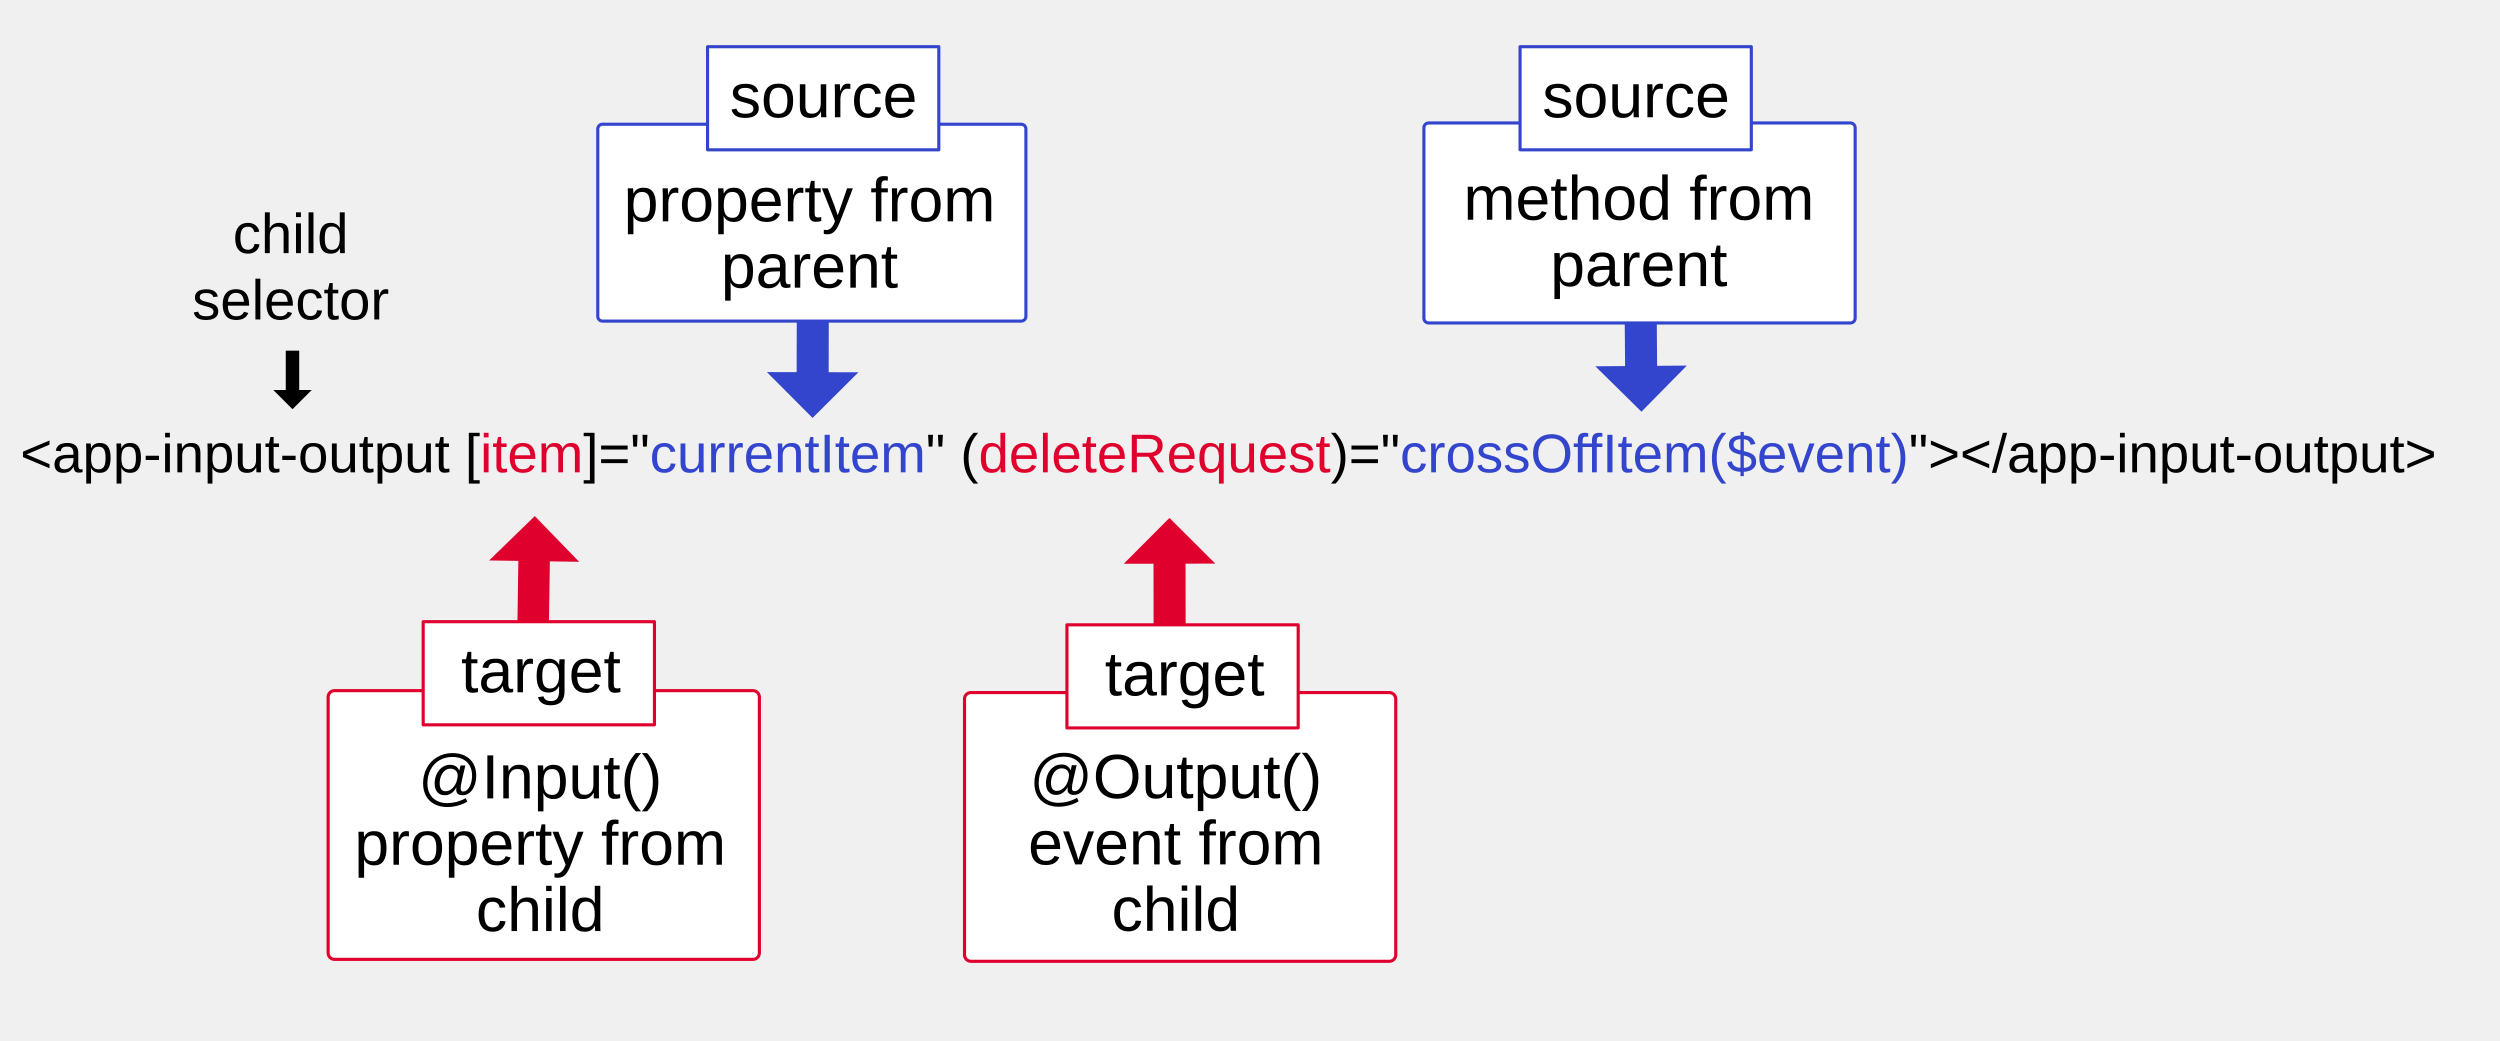
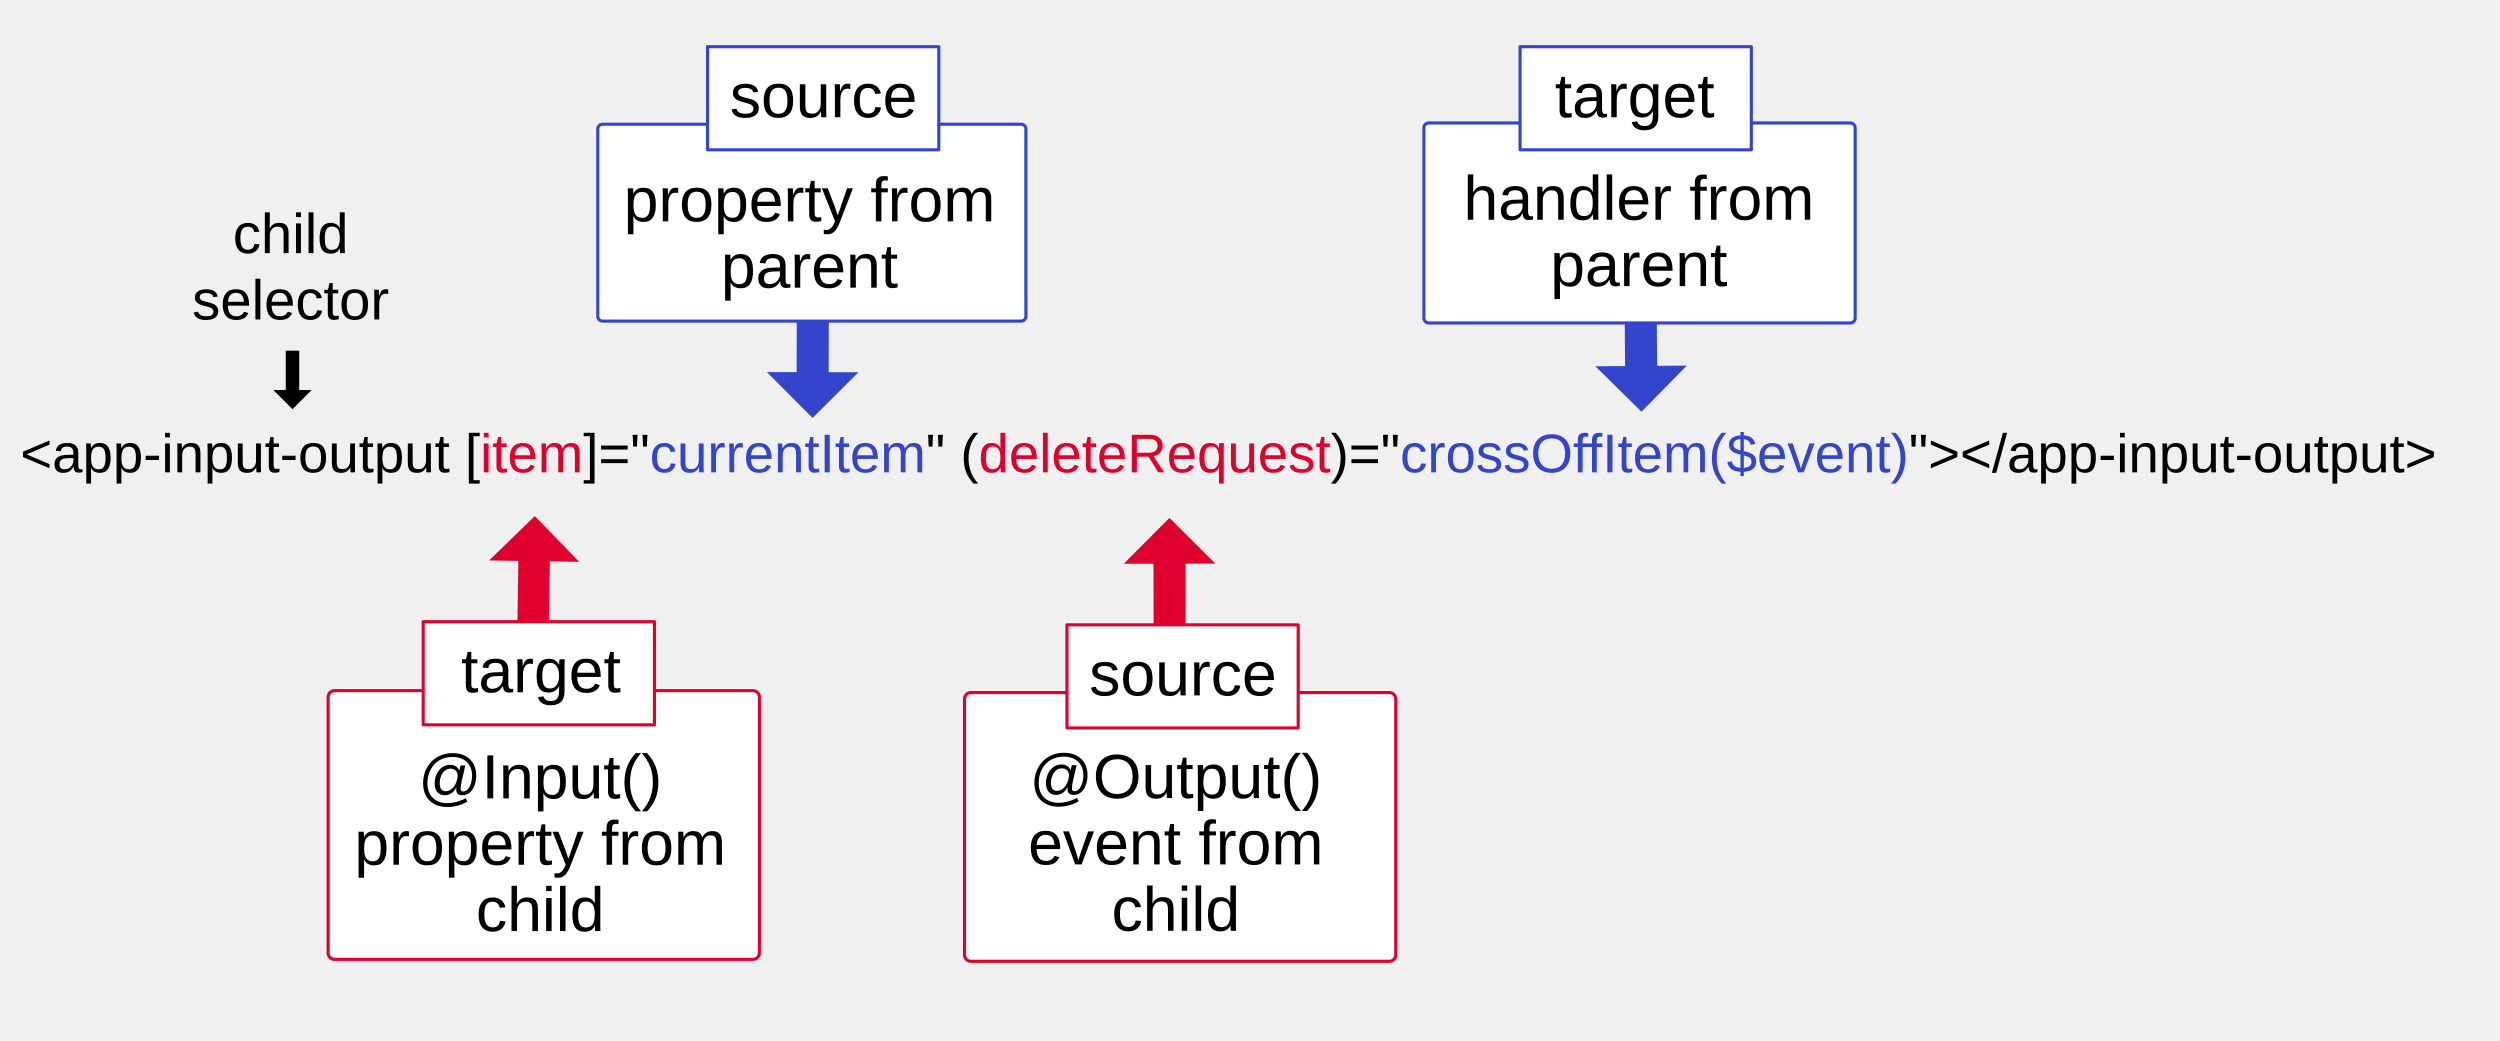
<svg xmlns="http://www.w3.org/2000/svg" width="100%" height="100%" viewBox="0 0 800 333" version="1.1" xml:space="preserve" style="fill-rule:evenodd;clip-rule:evenodd;stroke-linecap:round;stroke-linejoin:round;stroke-miterlimit:1.5;">
  <g id="Input-and-Output-Diagram">
    <g transform="matrix(1.18142,0,0,1.18142,6.5,138.629)">
      <text x="0px" y="10.592px" style="font-family:'ArialMT', 'Arial', sans-serif;font-size:14.787px;">&lt;app-input-output [</text>
      <text x="124.552px" y="10.592px" style="font-family:'ArialMT', 'Arial', sans-serif;font-size:14.787px;fill:#df002d;">item</text>
      <text x="152.488px" y="10.592px" style="font-family:'ArialMT', 'Arial', sans-serif;font-size:14.787px;">]="</text>
      <text x="170.481px" y="10.592px" style="font-family:'ArialMT', 'Arial', sans-serif;font-size:14.787px;fill:#3345cc;">currentItem</text>
      <text x="245.263px" y="10.592px" style="font-family:'ArialMT', 'Arial', sans-serif;font-size:14.787px;">" (</text>
      <text x="259.545px" y="10.592px" style="font-family:'ArialMT', 'Arial', sans-serif;font-size:14.787px;fill:#df002d;">deleteRequest</text>
      <text x="354.913px" y="10.592px" style="font-family:'ArialMT', 'Arial', sans-serif;font-size:14.787px;">)="</text>
      <text x="373.722px" y="10.592px" style="font-family:'ArialMT', 'Arial', sans-serif;font-size:14.787px;fill:#3345cc;">crossOf<tspan x="424.395px 428.503px " y="10.592px 10.592px ">fI</tspan>tem($event)</text>
      <text x="511.509px" y="10.592px" style="font-family:'ArialMT', 'Arial', sans-serif;font-size:14.787px;">"&gt;&lt;/app-input-output&gt;</text>
    </g>
    <path d="M175.345,220.489l-10.085,-0.151l0.612,-40.853l-9.364,-0.141l14.622,-14.191l14.192,14.623l-9.365,-0.14l-0.612,40.853Z" style="fill:#df002d;" />
    <path d="M379.426,215.483l-10.251,0.016l-0.053,-35.115l-9.519,0.015l14.622,-14.666l14.666,14.621l-9.519,0.015l0.054,35.114Z" style="fill:#df002d;" />
    <path d="M519.758,82.024l10.25,-0.078l0.267,35.114l9.518,-0.072l-14.532,14.754l-14.754,-14.532l9.518,-0.072l-0.267,-35.114Z" style="fill:#3345cc;" />
    <path d="M255.001,83.973l10.251,0.023l-0.077,35.114l9.519,0.021l-14.676,14.612l-14.612,-14.676l9.519,0.021l0.076,-35.115Z" style="fill:#3345cc;" />
    <path d="M91.445,112.213l4.304,0l0,12.588l3.996,0l-6.148,6.148l-6.148,-6.148l3.996,0l0,-12.588Z" />
    <g transform="matrix(1,0,0,1,14,-198)">
      <text x="60.505px" y="279px" style="font-family:'ArialMT', 'Arial', sans-serif;font-size:18px;">child</text>
      <text x="47.501px" y="300.23px" style="font-family:'ArialMT', 'Arial', sans-serif;font-size:18px;">selector</text>
    </g>
    <path d="M243,223.06c0,-1.137 -0.923,-2.06 -2.06,-2.06l-133.88,0c-1.137,0 -2.06,0.923 -2.06,2.06l0,81.88c0,1.137 0.923,2.06 2.06,2.06l133.88,0c1.137,0 2.06,-0.923 2.06,-2.06l0,-81.88Z" style="fill:#fff;stroke:#df002d;stroke-width:1px;" />
    <path d="M593.648,40.883c0,-0.846 -0.687,-1.534 -1.533,-1.534l-134.934,0c-0.846,0 -1.533,0.688 -1.533,1.534l0,60.933c0,0.846 0.687,1.533 1.533,1.533l134.934,0c0.846,0 1.533,-0.687 1.533,-1.533l0,-60.933Z" style="fill:#fff;stroke:#3345cc;stroke-width:1px;" />
    <path d="M328.287,41.263c0,-0.833 -0.676,-1.51 -1.509,-1.51l-133.982,0c-0.833,0 -1.509,0.677 -1.509,1.51l0,59.981c0,0.833 0.676,1.509 1.509,1.509l133.982,0c0.833,0 1.509,-0.676 1.509,-1.509l0,-59.981Z" style="fill:#fff;stroke:#3345cc;stroke-width:1px;" />
    <path d="M446.641,223.679c0,-1.137 -0.923,-2.061 -2.06,-2.061l-133.879,0c-1.137,0 -2.061,0.924 -2.061,2.061l0,81.879c0,1.137 0.924,2.06 2.061,2.06l133.879,0c1.137,0 2.06,-0.923 2.06,-2.06l0,-81.879Z" style="fill:#fff;stroke:#df002d;stroke-width:1px;" />
    <g>
      <rect x="135.42" y="198.938" width="74" height="33" style="fill:#fff;stroke:#df002d;stroke-width:1px;" />
      <text x="147.535px" y="221.534px" style="font-family:'ArialMT', 'Arial', sans-serif;font-size:20px;">target</text>
    </g>
    <g>
      <rect x="341.42" y="199.938" width="74" height="33" style="fill:#fff;stroke:#df002d;stroke-width:1px;" />
-       <text x="353.535px" y="222.534px" style="font-family:'ArialMT', 'Arial', sans-serif;font-size:20px;">target</text>
+       <text x="348.535px" y="222.534px" style="font-family:'ArialMT', 'Arial', sans-serif;font-size:20px;">source</text>
    </g>
    <g>
      <rect x="486.42" y="14.938" width="74" height="33" style="fill:#fff;stroke:#3345cc;stroke-width:1px;" />
-       <text x="493.535px" y="37.534px" style="font-family:'ArialMT', 'Arial', sans-serif;font-size:20px;">source</text>
+       <text x="497.535px" y="37.534px" style="font-family:'ArialMT', 'Arial', sans-serif;font-size:20px;">target</text>
    </g>
    <g id="source">
      <rect x="226.42" y="14.938" width="74" height="33" style="fill:#fff;stroke:#3345cc;stroke-width:1px;" />
      <text x="233.535px" y="37.534px" style="font-family:'ArialMT', 'Arial', sans-serif;font-size:20px;">source</text>
    </g>
    <g transform="matrix(1,0,0,1,93.8495,-23.5102)">
      <text x="39.962px" y="279px" style="font-family:'ArialMT', 'Arial', sans-serif;font-size:20px;">@Input()</text>
      <text x="19.552px" y="300.23px" style="font-family:'ArialMT', 'Arial', sans-serif;font-size:20px;">property from</text>
      <text x="58.448px" y="321.46px" style="font-family:'ArialMT', 'Arial', sans-serif;font-size:20px;">child</text>
    </g>
    <g transform="matrix(1,0,0,1,297.243,-23.6136)">
      <text x="32.184px" y="279px" style="font-family:'ArialMT', 'Arial', sans-serif;font-size:20px;">@Output()</text>
      <text x="31.773px" y="300.23px" style="font-family:'ArialMT', 'Arial', sans-serif;font-size:20px;">event from</text>
      <text x="58.448px" y="321.46px" style="font-family:'ArialMT', 'Arial', sans-serif;font-size:20px;">child</text>
    </g>
    <g transform="matrix(1,0,0,1,445.42,-208.691)">
-       <text x="22.882px" y="279px" style="font-family:'ArialMT', 'Arial', sans-serif;font-size:20px;">method from</text>
+       <text x="22.882px" y="279px" style="font-family:'ArialMT', 'Arial', sans-serif;font-size:20px;">handler from</text>
      <text x="50.66px" y="300.23px" style="font-family:'ArialMT', 'Arial', sans-serif;font-size:20px;">parent</text>
    </g>
    <g transform="matrix(1,0,0,1,180.035,-208.181)">
      <text x="19.552px" y="279px" style="font-family:'ArialMT', 'Arial', sans-serif;font-size:20px;">property from</text>
      <text x="50.66px" y="300.23px" style="font-family:'ArialMT', 'Arial', sans-serif;font-size:20px;">parent</text>
    </g>
  </g>
</svg>
